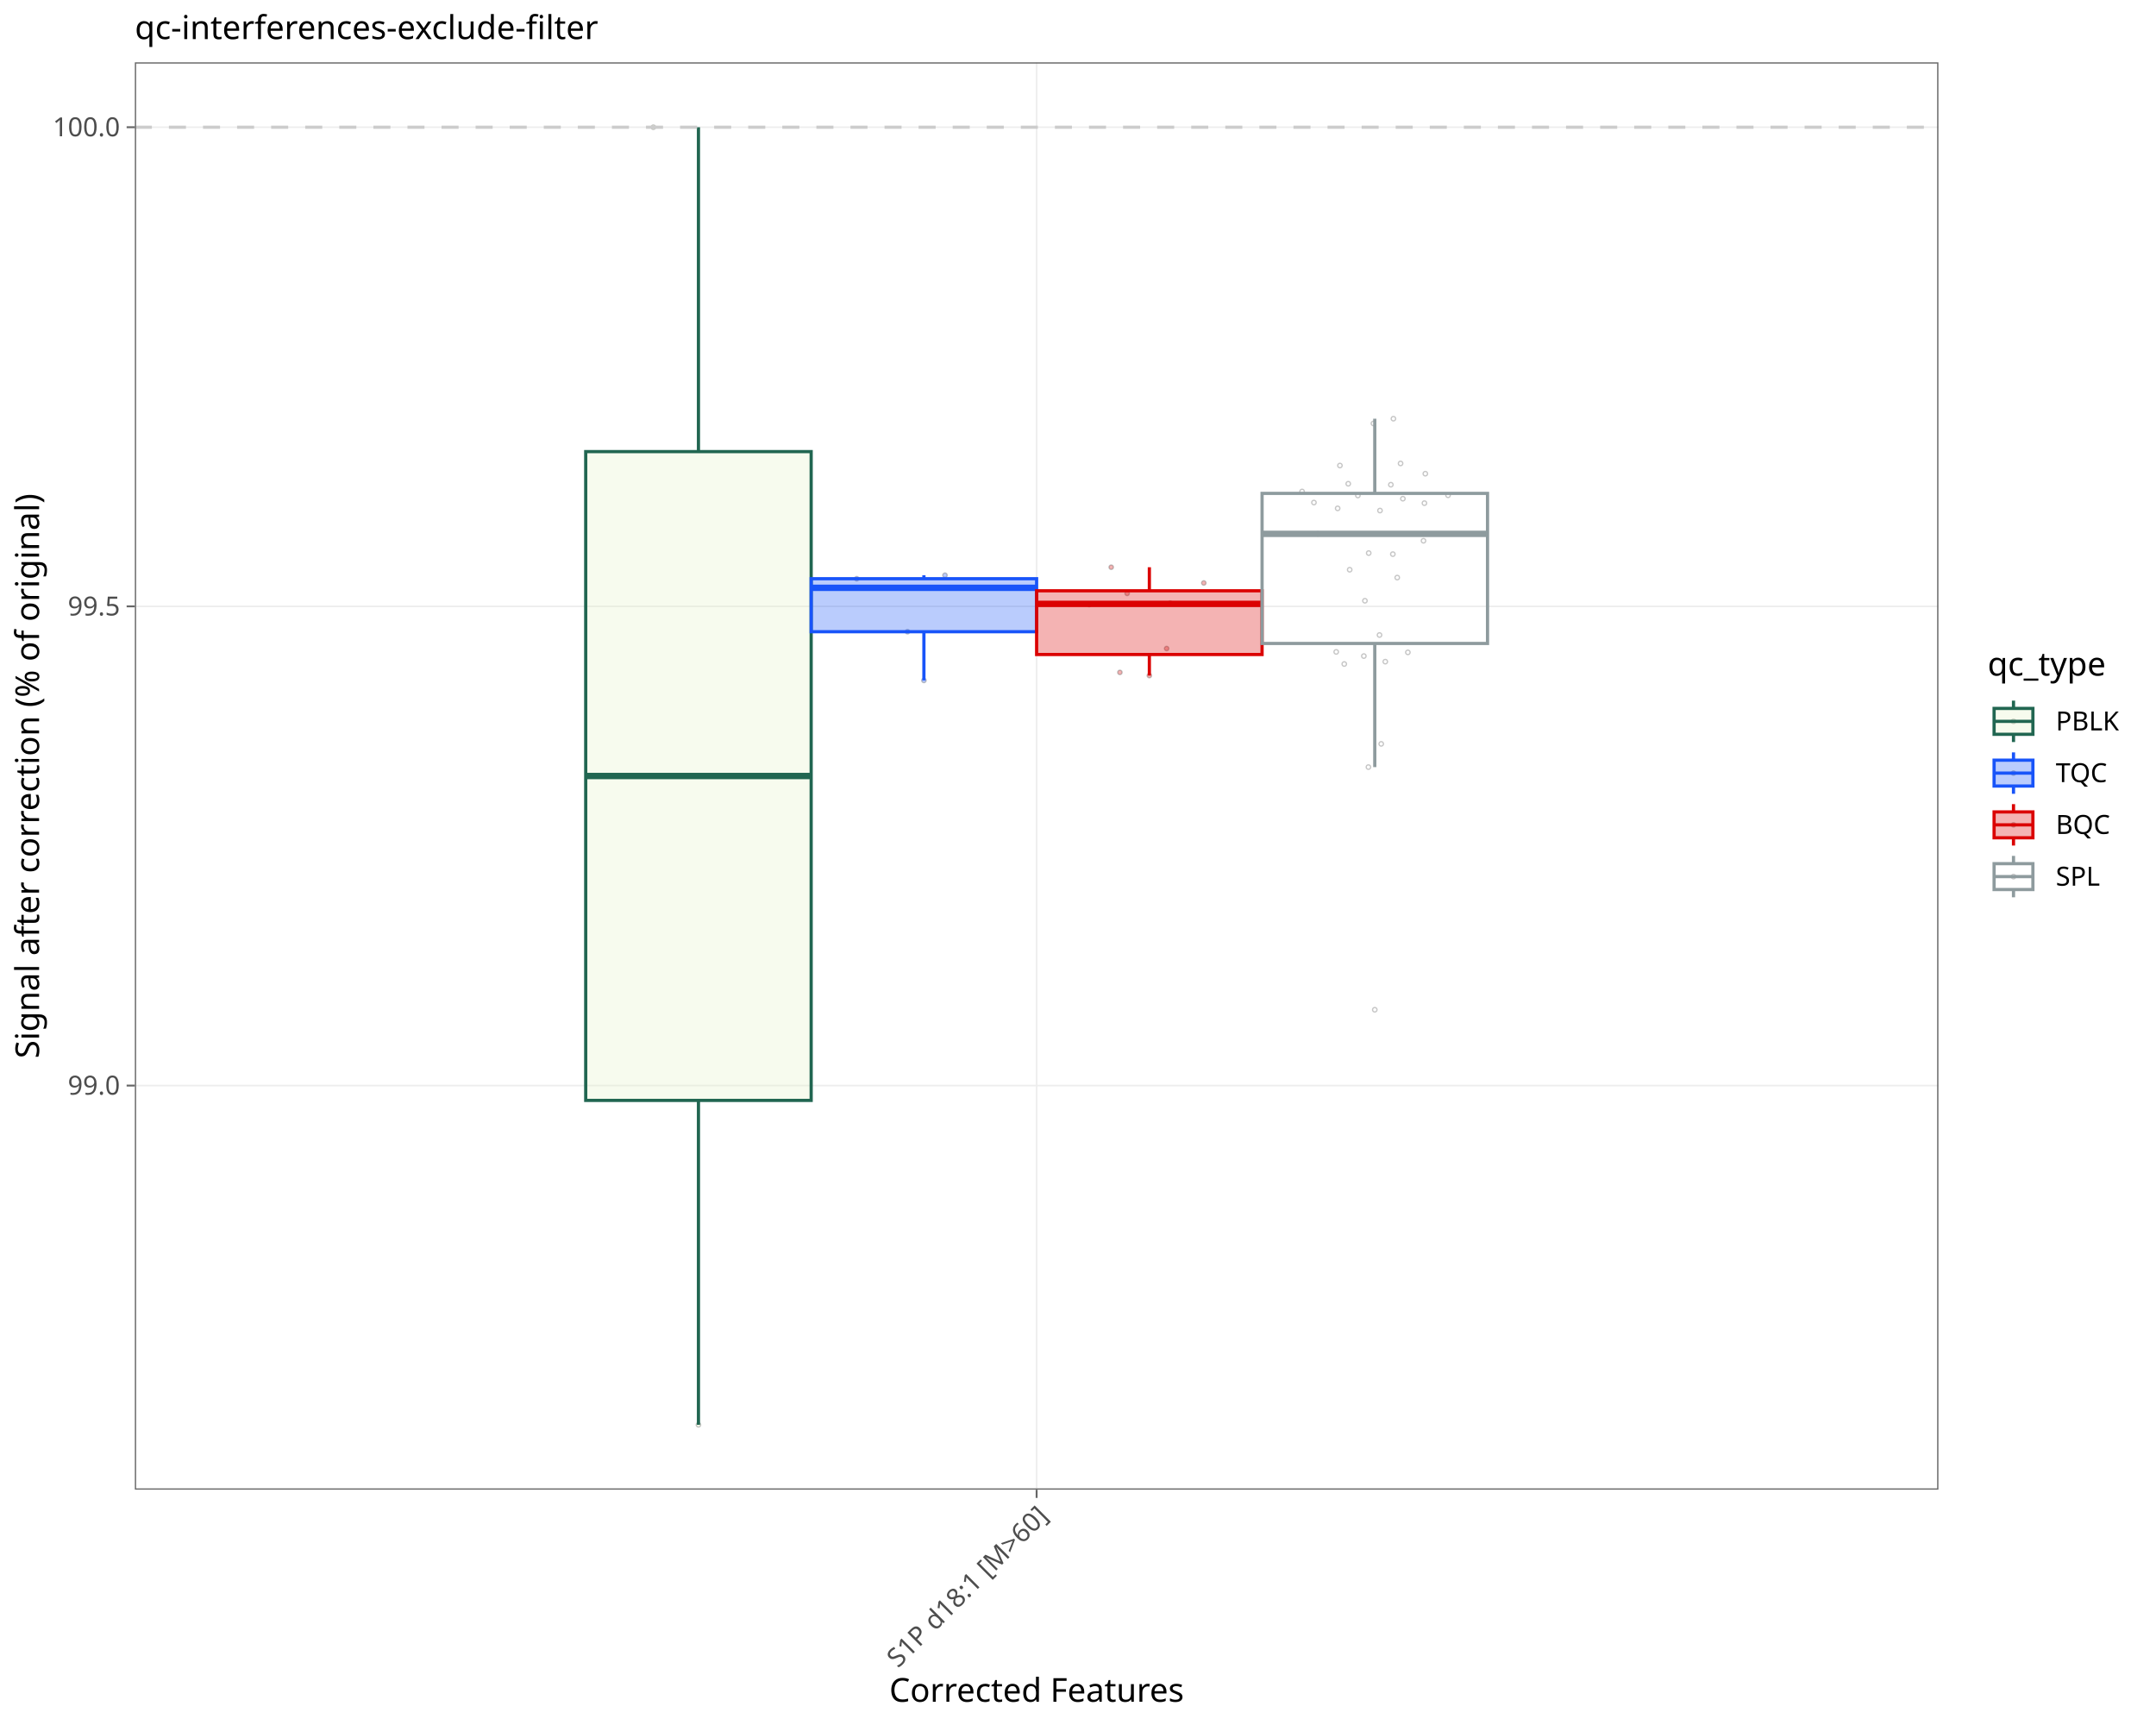
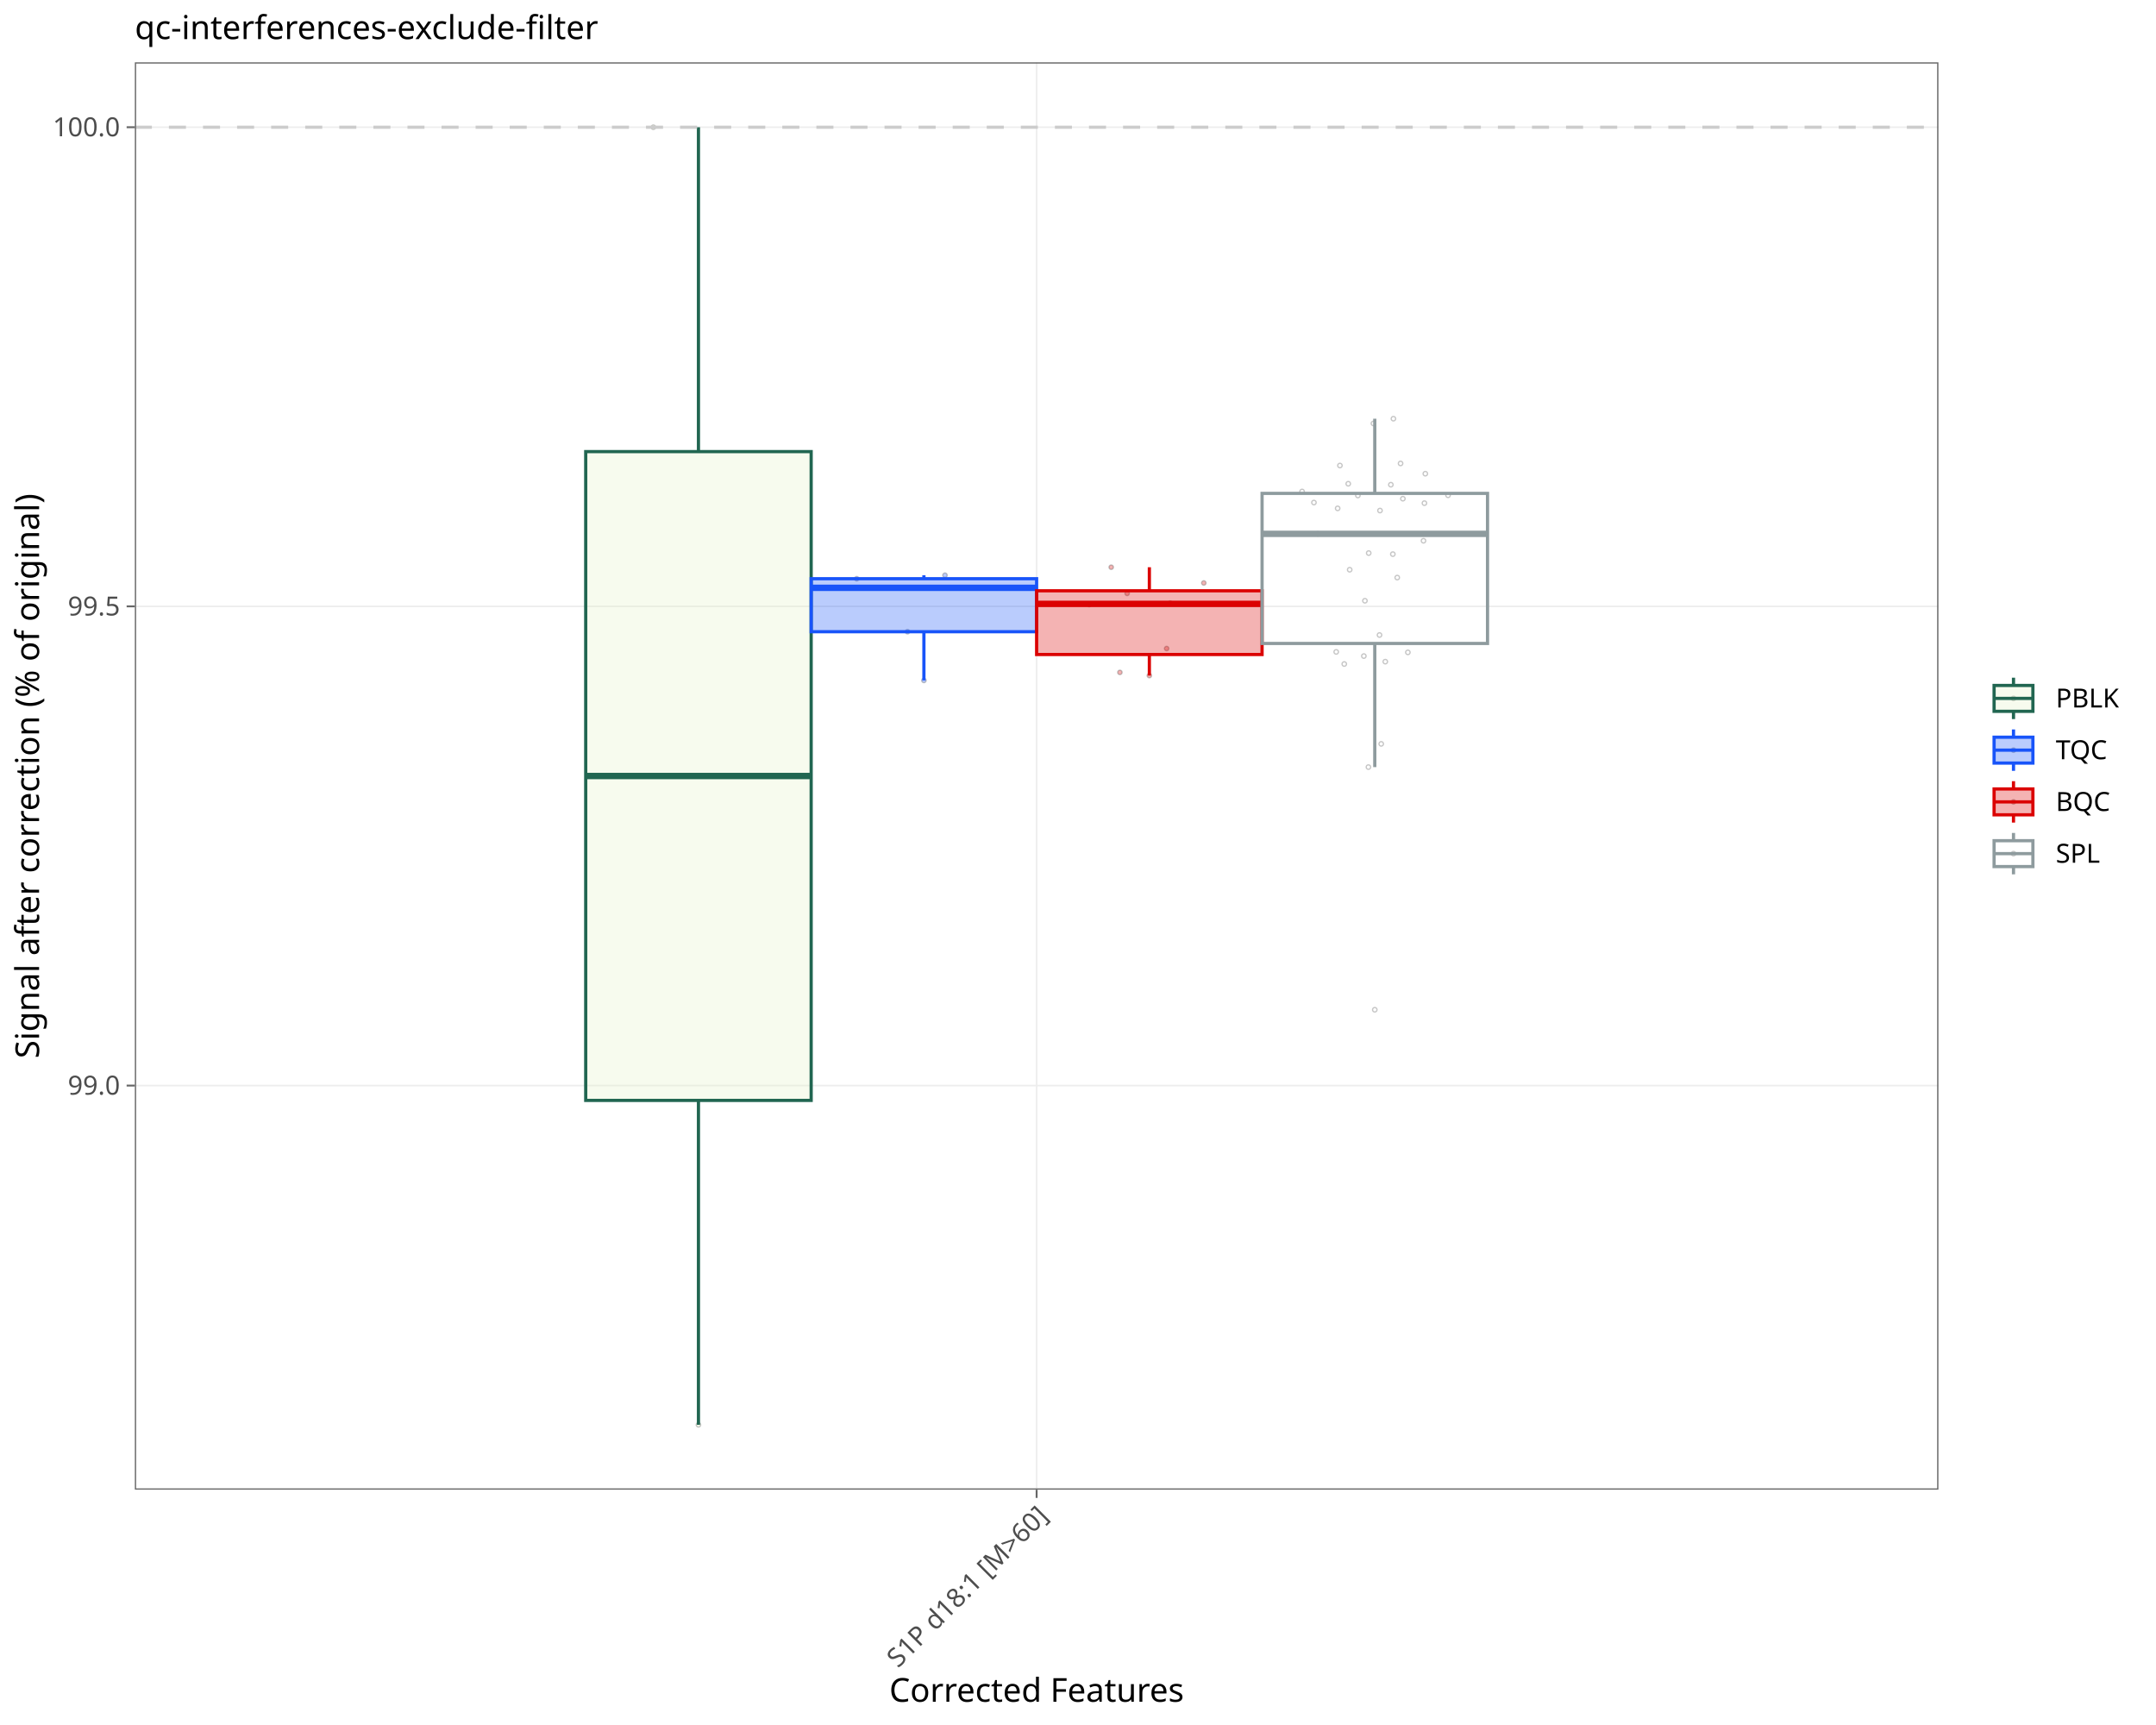
<svg xmlns="http://www.w3.org/2000/svg" class="svglite" data-engine-version="2.0" width="720.00pt" height="576.00pt" viewBox="0 0 720.00 576.00">
  <defs>
    <style type="text/css">
    .svglite line, .svglite polyline, .svglite polygon, .svglite path, .svglite rect, .svglite circle {
      fill: none;
      stroke: #000000;
      stroke-linecap: round;
      stroke-linejoin: round;
      stroke-miterlimit: 10.00;
    }
  </style>
  </defs>
  <rect width="100%" height="100%" style="stroke: none; fill: #FFFFFF;" />
  <defs>
    <clipPath id="cpMC4wMHw3MjAuMDB8MC4wMHw1NzYuMDA=">
      <rect x="0.00" y="0.00" width="720.00" height="576.00" />
    </clipPath>
  </defs>
  <g clip-path="url(#cpMC4wMHw3MjAuMDB8MC4wMHw1NzYuMDA=)">
    <rect x="0.00" y="0.00" width="720.00" height="576.00" style="stroke-width: 1.07; stroke: #FFFFFF; fill: #FFFFFF;" />
  </g>
  <defs>
    <clipPath id="cpNDUuMDN8NjQ3LjMzfDIwLjgxfDQ5Ny40Mw==">
      <rect x="45.03" y="20.81" width="602.31" height="476.61" />
    </clipPath>
  </defs>
  <g clip-path="url(#cpNDUuMDN8NjQ3LjMzfDIwLjgxfDQ5Ny40Mw==)">
    <rect x="45.03" y="20.81" width="602.31" height="476.61" style="stroke-width: 1.07; stroke: none; fill: #FFFFFF;" />
    <polyline points="45.03,362.48 647.33,362.48 " style="stroke-width: 0.53; stroke: #EDEDED; stroke-linecap: butt;" />
    <polyline points="45.03,202.48 647.33,202.48 " style="stroke-width: 0.53; stroke: #EDEDED; stroke-linecap: butt;" />
    <polyline points="45.03,42.48 647.33,42.48 " style="stroke-width: 0.53; stroke: #EDEDED; stroke-linecap: butt;" />
    <polyline points="346.18,497.43 346.18,20.81 " style="stroke-width: 0.53; stroke: #EDEDED; stroke-linecap: butt;" />
    <circle cx="233.25" cy="475.76" r="0.75" style="stroke-width: 0.43; stroke: #404040; stroke-opacity: 0.30; fill: #E4F2C4; fill-opacity: 0.30;" />
    <circle cx="218.19" cy="42.48" r="0.75" style="stroke-width: 0.43; stroke: #404040; stroke-opacity: 0.30; fill: #E4F2C4; fill-opacity: 0.30;" />
    <circle cx="303.06" cy="210.94" r="0.75" style="stroke-width: 0.43; stroke: #404040; stroke-opacity: 0.30; fill: #1854F9; fill-opacity: 0.30;" />
    <circle cx="286.10" cy="193.24" r="0.75" style="stroke-width: 0.43; stroke: #404040; stroke-opacity: 0.30; fill: #1854F9; fill-opacity: 0.30;" />
    <circle cx="321.64" cy="196.28" r="0.75" style="stroke-width: 0.43; stroke: #404040; stroke-opacity: 0.30; fill: #1854F9; fill-opacity: 0.30;" />
    <circle cx="315.58" cy="192.07" r="0.75" style="stroke-width: 0.43; stroke: #404040; stroke-opacity: 0.30; fill: #1854F9; fill-opacity: 0.30;" />
    <circle cx="308.54" cy="227.20" r="0.75" style="stroke-width: 0.43; stroke: #404040; stroke-opacity: 0.30; fill: #1854F9; fill-opacity: 0.30;" />
    <circle cx="363.77" cy="201.88" r="0.75" style="stroke-width: 0.43; stroke: #404040; stroke-opacity: 0.30; fill: #DB0202; fill-opacity: 0.30;" />
    <circle cx="376.41" cy="198.15" r="0.75" style="stroke-width: 0.43; stroke: #404040; stroke-opacity: 0.30; fill: #DB0202; fill-opacity: 0.30;" />
    <circle cx="402.01" cy="194.66" r="0.75" style="stroke-width: 0.43; stroke: #404040; stroke-opacity: 0.30; fill: #DB0202; fill-opacity: 0.30;" />
    <circle cx="389.60" cy="216.55" r="0.75" style="stroke-width: 0.43; stroke: #404040; stroke-opacity: 0.30; fill: #DB0202; fill-opacity: 0.30;" />
    <circle cx="371.09" cy="189.40" r="0.75" style="stroke-width: 0.43; stroke: #404040; stroke-opacity: 0.30; fill: #DB0202; fill-opacity: 0.30;" />
    <circle cx="390.79" cy="201.40" r="0.75" style="stroke-width: 0.43; stroke: #404040; stroke-opacity: 0.30; fill: #DB0202; fill-opacity: 0.30;" />
    <circle cx="373.99" cy="224.52" r="0.75" style="stroke-width: 0.43; stroke: #404040; stroke-opacity: 0.30; fill: #DB0202; fill-opacity: 0.30;" />
    <circle cx="383.83" cy="225.59" r="0.75" style="stroke-width: 0.43; stroke: #404040; stroke-opacity: 0.30; fill: #DB0202; fill-opacity: 0.30;" />
    <circle cx="470.16" cy="217.83" r="0.75" style="stroke-width: 0.43; stroke: #404040; stroke-opacity: 0.30;" />
    <circle cx="475.69" cy="168.01" r="0.75" style="stroke-width: 0.43; stroke: #404040; stroke-opacity: 0.30;" />
    <circle cx="446.23" cy="217.68" r="0.75" style="stroke-width: 0.43; stroke: #404040; stroke-opacity: 0.30;" />
    <circle cx="456.99" cy="256.14" r="0.75" style="stroke-width: 0.43; stroke: #404040; stroke-opacity: 0.30;" />
    <circle cx="465.34" cy="139.81" r="0.75" style="stroke-width: 0.43; stroke: #404040; stroke-opacity: 0.30;" />
    <circle cx="458.65" cy="141.40" r="0.75" style="stroke-width: 0.43; stroke: #404040; stroke-opacity: 0.30;" />
    <circle cx="460.69" cy="212.04" r="0.75" style="stroke-width: 0.43; stroke: #404040; stroke-opacity: 0.30;" />
    <circle cx="450.73" cy="190.24" r="0.75" style="stroke-width: 0.43; stroke: #404040; stroke-opacity: 0.30;" />
    <circle cx="464.48" cy="161.85" r="0.75" style="stroke-width: 0.43; stroke: #404040; stroke-opacity: 0.30;" />
    <circle cx="434.83" cy="164.11" r="0.75" style="stroke-width: 0.43; stroke: #404040; stroke-opacity: 0.30;" />
    <circle cx="459.11" cy="337.17" r="0.75" style="stroke-width: 0.43; stroke: #404040; stroke-opacity: 0.30;" />
    <circle cx="460.85" cy="170.48" r="0.75" style="stroke-width: 0.43; stroke: #404040; stroke-opacity: 0.30;" />
    <circle cx="450.25" cy="161.53" r="0.75" style="stroke-width: 0.43; stroke: #404040; stroke-opacity: 0.30;" />
    <circle cx="455.82" cy="200.60" r="0.75" style="stroke-width: 0.43; stroke: #404040; stroke-opacity: 0.30;" />
    <circle cx="448.92" cy="221.72" r="0.75" style="stroke-width: 0.43; stroke: #404040; stroke-opacity: 0.30;" />
    <circle cx="466.61" cy="192.86" r="0.75" style="stroke-width: 0.43; stroke: #404040; stroke-opacity: 0.30;" />
    <circle cx="462.62" cy="220.93" r="0.75" style="stroke-width: 0.43; stroke: #404040; stroke-opacity: 0.30;" />
    <circle cx="447.47" cy="155.45" r="0.75" style="stroke-width: 0.43; stroke: #404040; stroke-opacity: 0.30;" />
    <circle cx="483.58" cy="165.39" r="0.75" style="stroke-width: 0.43; stroke: #404040; stroke-opacity: 0.30;" />
    <circle cx="440.08" cy="178.26" r="0.75" style="stroke-width: 0.43; stroke: #404040; stroke-opacity: 0.30;" />
    <circle cx="457.08" cy="184.68" r="0.75" style="stroke-width: 0.43; stroke: #404040; stroke-opacity: 0.30;" />
    <circle cx="446.71" cy="169.75" r="0.75" style="stroke-width: 0.43; stroke: #404040; stroke-opacity: 0.30;" />
    <circle cx="475.38" cy="180.57" r="0.75" style="stroke-width: 0.43; stroke: #404040; stroke-opacity: 0.30;" />
    <circle cx="475.99" cy="158.17" r="0.75" style="stroke-width: 0.43; stroke: #404040; stroke-opacity: 0.30;" />
    <circle cx="461.26" cy="248.39" r="0.75" style="stroke-width: 0.43; stroke: #404040; stroke-opacity: 0.30;" />
    <circle cx="468.49" cy="166.52" r="0.75" style="stroke-width: 0.43; stroke: #404040; stroke-opacity: 0.30;" />
    <circle cx="465.14" cy="185.03" r="0.75" style="stroke-width: 0.43; stroke: #404040; stroke-opacity: 0.30;" />
    <circle cx="455.46" cy="219.07" r="0.75" style="stroke-width: 0.43; stroke: #404040; stroke-opacity: 0.30;" />
    <circle cx="453.47" cy="165.45" r="0.75" style="stroke-width: 0.43; stroke: #404040; stroke-opacity: 0.30;" />
    <circle cx="467.72" cy="154.75" r="0.75" style="stroke-width: 0.43; stroke: #404040; stroke-opacity: 0.30;" />
    <circle cx="438.79" cy="167.81" r="0.75" style="stroke-width: 0.43; stroke: #404040; stroke-opacity: 0.30;" />
    <line x1="233.25" y1="150.80" x2="233.25" y2="42.48" style="stroke-width: 1.07; stroke: #216651; stroke-linecap: butt;" />
    <line x1="233.25" y1="367.44" x2="233.25" y2="475.76" style="stroke-width: 1.07; stroke: #216651; stroke-linecap: butt;" />
    <polygon points="195.60,150.80 195.60,367.44 270.89,367.44 270.89,150.80 195.60,150.80 " style="stroke-width: 1.07; stroke: #216651; stroke-linecap: butt; stroke-linejoin: miter; fill: #E4F2C4; fill-opacity: 0.30;" />
    <line x1="195.60" y1="259.12" x2="270.89" y2="259.12" style="stroke-width: 2.13; stroke: #216651; stroke-linecap: butt; stroke-linejoin: miter;" />
    <line x1="308.54" y1="193.24" x2="308.54" y2="192.07" style="stroke-width: 1.07; stroke: #1854F9; stroke-linecap: butt;" />
    <line x1="308.54" y1="210.94" x2="308.54" y2="227.20" style="stroke-width: 1.07; stroke: #1854F9; stroke-linecap: butt;" />
    <polygon points="270.89,193.24 270.89,210.94 346.18,210.94 346.18,193.24 270.89,193.24 " style="stroke-width: 1.07; stroke: #1854F9; stroke-linecap: butt; stroke-linejoin: miter; fill: #1854F9; fill-opacity: 0.30;" />
    <line x1="270.89" y1="196.28" x2="346.18" y2="196.28" style="stroke-width: 2.13; stroke: #1854F9; stroke-linecap: butt; stroke-linejoin: miter;" />
    <line x1="383.83" y1="197.27" x2="383.83" y2="189.40" style="stroke-width: 1.07; stroke: #DB0202; stroke-linecap: butt;" />
    <line x1="383.83" y1="218.55" x2="383.83" y2="225.59" style="stroke-width: 1.07; stroke: #DB0202; stroke-linecap: butt;" />
    <polygon points="346.18,197.27 346.18,218.55 421.47,218.55 421.47,197.27 346.18,197.27 " style="stroke-width: 1.07; stroke: #DB0202; stroke-linecap: butt; stroke-linejoin: miter; fill: #DB0202; fill-opacity: 0.30;" />
    <line x1="346.18" y1="201.64" x2="421.47" y2="201.64" style="stroke-width: 2.13; stroke: #DB0202; stroke-linecap: butt; stroke-linejoin: miter;" />
    <line x1="459.11" y1="164.75" x2="459.11" y2="139.81" style="stroke-width: 1.07; stroke: #8E9B9E; stroke-linecap: butt;" />
    <line x1="459.11" y1="214.86" x2="459.11" y2="256.14" style="stroke-width: 1.07; stroke: #8E9B9E; stroke-linecap: butt;" />
    <polygon points="421.47,164.75 421.47,214.86 496.76,214.86 496.76,164.75 421.47,164.75 " style="stroke-width: 1.07; stroke: #8E9B9E; stroke-linecap: butt; stroke-linejoin: miter; fill: none;" />
    <line x1="421.47" y1="178.26" x2="496.76" y2="178.26" style="stroke-width: 2.13; stroke: #8E9B9E; stroke-linecap: butt; stroke-linejoin: miter;" />
    <line x1="45.03" y1="42.48" x2="647.33" y2="42.48" style="stroke-width: 1.07; stroke: #CCCCCC; stroke-dasharray: 5.69,5.69; stroke-linecap: butt;" />
    <rect x="45.03" y="20.81" width="602.31" height="476.61" style="stroke-width: 0.85; stroke: #666666;" />
  </g>
  <g clip-path="url(#cpMC4wMHw3MjAuMDB8MC4wMHw1NzYuMDA=)">
    <text x="40.10" y="365.51" text-anchor="end" style="font-size: 8.80px; fill: #4D4D4D; font-family: sans;" textLength="17.13px" lengthAdjust="spacingAndGlyphs">99.0</text>
    <text x="40.10" y="205.51" text-anchor="end" style="font-size: 8.80px; fill: #4D4D4D; font-family: sans;" textLength="17.13px" lengthAdjust="spacingAndGlyphs">99.5</text>
    <text x="40.10" y="45.51" text-anchor="end" style="font-size: 8.80px; fill: #4D4D4D; font-family: sans;" textLength="22.02px" lengthAdjust="spacingAndGlyphs">100.0</text>
    <polyline points="42.29,362.48 45.03,362.48 " style="stroke-width: 0.64; stroke: #666666; stroke-linecap: butt;" />
    <polyline points="42.29,202.48 45.03,202.48 " style="stroke-width: 0.64; stroke: #666666; stroke-linecap: butt;" />
    <polyline points="42.29,42.48 45.03,42.48 " style="stroke-width: 0.64; stroke: #666666; stroke-linecap: butt;" />
    <polyline points="346.18,500.17 346.18,497.43 " style="stroke-width: 0.64; stroke: #666666; stroke-linecap: butt;" />
    <text transform="translate(350.46,506.64) rotate(-45)" text-anchor="end" style="font-size: 8.80px; fill: #4D4D4D; font-family: sans;" textLength="70.70px" lengthAdjust="spacingAndGlyphs">S1P d18:1 [M&gt;60]</text>
    <text x="346.18" y="568.24" text-anchor="middle" style="font-size: 11.00px; font-family: sans;" textLength="94.78px" lengthAdjust="spacingAndGlyphs">Corrected Features</text>
    <text transform="translate(13.05,259.12) rotate(-90)" text-anchor="middle" style="font-size: 11.00px; font-family: sans;" textLength="177.92px" lengthAdjust="spacingAndGlyphs">Signal after correction (% of original)</text>
-     <rect x="658.29" y="211.41" width="56.23" height="95.41" style="stroke-width: 1.07; stroke: none; fill: #FFFFFF;" />
-     <text x="663.77" y="225.60" style="font-size: 11.00px; font-family: sans;" textLength="38.54px" lengthAdjust="spacingAndGlyphs">qc_type</text>
-     <rect x="663.77" y="232.23" width="17.28" height="17.28" style="stroke-width: 1.07; stroke: none; fill: #FFFFFF;" />
-     <circle cx="672.41" cy="240.87" r="0.75" style="stroke-width: 0.43; stroke: #404040; stroke-opacity: 0.30; fill: #E4F2C4; fill-opacity: 0.30;" />
-     <polyline points="672.41,247.78 672.41,245.19 " style="stroke-width: 1.07; stroke: #216651; stroke-linecap: butt; stroke-linejoin: miter;" />
-     <polyline points="672.41,236.55 672.41,233.95 " style="stroke-width: 1.07; stroke: #216651; stroke-linecap: butt; stroke-linejoin: miter;" />
-     <rect x="665.93" y="236.55" width="12.96" height="8.64" style="stroke-width: 1.07; stroke: #216651; stroke-linecap: butt; stroke-linejoin: miter; fill: #E4F2C4; fill-opacity: 0.30;" />
-     <polyline points="665.93,240.87 678.89,240.87 " style="stroke-width: 1.07; stroke: #216651; stroke-linecap: butt; stroke-linejoin: miter;" />
-     <polyline points="672.41,247.78 672.41,247.78 " style="stroke-width: 1.07; stroke: #216651; stroke-linecap: butt; stroke-linejoin: miter;" />
-     <polyline points="672.41,233.95 672.41,233.95 " style="stroke-width: 1.07; stroke: #216651; stroke-linecap: butt; stroke-linejoin: miter;" />
-     <rect x="663.77" y="249.51" width="17.28" height="17.28" style="stroke-width: 1.07; stroke: none; fill: #FFFFFF;" />
-     <circle cx="672.41" cy="258.15" r="0.75" style="stroke-width: 0.43; stroke: #404040; stroke-opacity: 0.30; fill: #1854F9; fill-opacity: 0.30;" />
-     <polyline points="672.41,265.06 672.41,262.47 " style="stroke-width: 1.07; stroke: #1854F9; stroke-linecap: butt; stroke-linejoin: miter;" />
-     <polyline points="672.41,253.83 672.41,251.23 " style="stroke-width: 1.07; stroke: #1854F9; stroke-linecap: butt; stroke-linejoin: miter;" />
-     <rect x="665.93" y="253.83" width="12.96" height="8.64" style="stroke-width: 1.07; stroke: #1854F9; stroke-linecap: butt; stroke-linejoin: miter; fill: #1854F9; fill-opacity: 0.30;" />
-     <polyline points="665.93,258.15 678.89,258.15 " style="stroke-width: 1.07; stroke: #1854F9; stroke-linecap: butt; stroke-linejoin: miter;" />
-     <polyline points="672.41,265.06 672.41,265.06 " style="stroke-width: 1.07; stroke: #1854F9; stroke-linecap: butt; stroke-linejoin: miter;" />
-     <polyline points="672.41,251.23 672.41,251.23 " style="stroke-width: 1.07; stroke: #1854F9; stroke-linecap: butt; stroke-linejoin: miter;" />
-     <rect x="663.77" y="266.79" width="17.28" height="17.28" style="stroke-width: 1.07; stroke: none; fill: #FFFFFF;" />
-     <circle cx="672.41" cy="275.43" r="0.75" style="stroke-width: 0.43; stroke: #404040; stroke-opacity: 0.30; fill: #DB0202; fill-opacity: 0.30;" />
-     <polyline points="672.41,282.34 672.41,279.75 " style="stroke-width: 1.07; stroke: #DB0202; stroke-linecap: butt; stroke-linejoin: miter;" />
-     <polyline points="672.41,271.11 672.41,268.51 " style="stroke-width: 1.07; stroke: #DB0202; stroke-linecap: butt; stroke-linejoin: miter;" />
-     <rect x="665.93" y="271.11" width="12.96" height="8.64" style="stroke-width: 1.07; stroke: #DB0202; stroke-linecap: butt; stroke-linejoin: miter; fill: #DB0202; fill-opacity: 0.30;" />
-     <polyline points="665.93,275.43 678.89,275.43 " style="stroke-width: 1.07; stroke: #DB0202; stroke-linecap: butt; stroke-linejoin: miter;" />
-     <polyline points="672.41,282.34 672.41,282.34 " style="stroke-width: 1.07; stroke: #DB0202; stroke-linecap: butt; stroke-linejoin: miter;" />
-     <polyline points="672.41,268.51 672.41,268.51 " style="stroke-width: 1.07; stroke: #DB0202; stroke-linecap: butt; stroke-linejoin: miter;" />
-     <rect x="663.77" y="284.07" width="17.28" height="17.28" style="stroke-width: 1.07; stroke: none; fill: #FFFFFF;" />
-     <circle cx="672.41" cy="292.71" r="0.75" style="stroke-width: 0.43; stroke: #404040; stroke-opacity: 0.30;" />
-     <polyline points="672.41,299.62 672.41,297.03 " style="stroke-width: 1.07; stroke: #8E9B9E; stroke-linecap: butt; stroke-linejoin: miter;" />
-     <polyline points="672.41,288.39 672.41,285.79 " style="stroke-width: 1.07; stroke: #8E9B9E; stroke-linecap: butt; stroke-linejoin: miter;" />
-     <rect x="665.93" y="288.39" width="12.96" height="8.64" style="stroke-width: 1.07; stroke: #8E9B9E; stroke-linecap: butt; stroke-linejoin: miter;" />
-     <polyline points="665.93,292.71 678.89,292.71 " style="stroke-width: 1.07; stroke: #8E9B9E; stroke-linecap: butt; stroke-linejoin: miter;" />
-     <polyline points="672.41,299.62 672.41,299.62 " style="stroke-width: 1.07; stroke: #8E9B9E; stroke-linecap: butt; stroke-linejoin: miter;" />
-     <polyline points="672.41,285.79 672.41,285.79 " style="stroke-width: 1.07; stroke: #8E9B9E; stroke-linecap: butt; stroke-linejoin: miter;" />
-     <text x="686.53" y="243.89" style="font-size: 8.80px; font-family: sans;" textLength="22.51px" lengthAdjust="spacingAndGlyphs">PBLK</text>
-     <text x="686.53" y="261.17" style="font-size: 8.80px; font-family: sans;" textLength="18.58px" lengthAdjust="spacingAndGlyphs">TQC</text>
-     <text x="686.53" y="278.45" style="font-size: 8.80px; font-family: sans;" textLength="19.08px" lengthAdjust="spacingAndGlyphs">BQC</text>
-     <text x="686.53" y="295.73" style="font-size: 8.80px; font-family: sans;" textLength="16.64px" lengthAdjust="spacingAndGlyphs">SPL</text>
+     <rect x="658.29" y="219.08" width="56.23" height="80.08" style="stroke-width: 1.07; stroke: none; fill: #FFFFFF;" />
+     <rect x="663.77" y="224.56" width="17.28" height="17.28" style="stroke-width: 1.07; stroke: none; fill: #FFFFFF;" />
+     <circle cx="672.41" cy="233.20" r="0.75" style="stroke-width: 0.43; stroke: #404040; stroke-opacity: 0.30; fill: #E4F2C4; fill-opacity: 0.30;" />
+     <polyline points="672.41,240.11 672.41,237.52 " style="stroke-width: 1.07; stroke: #216651; stroke-linecap: butt; stroke-linejoin: miter;" />
+     <polyline points="672.41,228.88 672.41,226.29 " style="stroke-width: 1.07; stroke: #216651; stroke-linecap: butt; stroke-linejoin: miter;" />
+     <rect x="665.93" y="228.88" width="12.96" height="8.64" style="stroke-width: 1.07; stroke: #216651; stroke-linecap: butt; stroke-linejoin: miter; fill: #E4F2C4; fill-opacity: 0.30;" />
+     <polyline points="665.93,233.20 678.89,233.20 " style="stroke-width: 1.07; stroke: #216651; stroke-linecap: butt; stroke-linejoin: miter;" />
+     <polyline points="672.41,240.11 672.41,240.11 " style="stroke-width: 1.07; stroke: #216651; stroke-linecap: butt; stroke-linejoin: miter;" />
+     <polyline points="672.41,226.29 672.41,226.29 " style="stroke-width: 1.07; stroke: #216651; stroke-linecap: butt; stroke-linejoin: miter;" />
+     <rect x="663.77" y="241.84" width="17.28" height="17.28" style="stroke-width: 1.07; stroke: none; fill: #FFFFFF;" />
+     <circle cx="672.41" cy="250.48" r="0.75" style="stroke-width: 0.43; stroke: #404040; stroke-opacity: 0.30; fill: #1854F9; fill-opacity: 0.30;" />
+     <polyline points="672.41,257.39 672.41,254.80 " style="stroke-width: 1.07; stroke: #1854F9; stroke-linecap: butt; stroke-linejoin: miter;" />
+     <polyline points="672.41,246.16 672.41,243.57 " style="stroke-width: 1.07; stroke: #1854F9; stroke-linecap: butt; stroke-linejoin: miter;" />
+     <rect x="665.93" y="246.16" width="12.96" height="8.64" style="stroke-width: 1.07; stroke: #1854F9; stroke-linecap: butt; stroke-linejoin: miter; fill: #1854F9; fill-opacity: 0.30;" />
+     <polyline points="665.93,250.48 678.89,250.48 " style="stroke-width: 1.07; stroke: #1854F9; stroke-linecap: butt; stroke-linejoin: miter;" />
+     <polyline points="672.41,257.39 672.41,257.39 " style="stroke-width: 1.07; stroke: #1854F9; stroke-linecap: butt; stroke-linejoin: miter;" />
+     <polyline points="672.41,243.57 672.41,243.57 " style="stroke-width: 1.07; stroke: #1854F9; stroke-linecap: butt; stroke-linejoin: miter;" />
+     <rect x="663.77" y="259.12" width="17.28" height="17.28" style="stroke-width: 1.07; stroke: none; fill: #FFFFFF;" />
+     <circle cx="672.41" cy="267.76" r="0.75" style="stroke-width: 0.43; stroke: #404040; stroke-opacity: 0.30; fill: #DB0202; fill-opacity: 0.30;" />
+     <polyline points="672.41,274.67 672.41,272.08 " style="stroke-width: 1.07; stroke: #DB0202; stroke-linecap: butt; stroke-linejoin: miter;" />
+     <polyline points="672.41,263.44 672.41,260.85 " style="stroke-width: 1.07; stroke: #DB0202; stroke-linecap: butt; stroke-linejoin: miter;" />
+     <rect x="665.93" y="263.44" width="12.96" height="8.64" style="stroke-width: 1.07; stroke: #DB0202; stroke-linecap: butt; stroke-linejoin: miter; fill: #DB0202; fill-opacity: 0.30;" />
+     <polyline points="665.93,267.76 678.89,267.76 " style="stroke-width: 1.07; stroke: #DB0202; stroke-linecap: butt; stroke-linejoin: miter;" />
+     <polyline points="672.41,274.67 672.41,274.67 " style="stroke-width: 1.07; stroke: #DB0202; stroke-linecap: butt; stroke-linejoin: miter;" />
+     <polyline points="672.41,260.85 672.41,260.85 " style="stroke-width: 1.07; stroke: #DB0202; stroke-linecap: butt; stroke-linejoin: miter;" />
+     <rect x="663.77" y="276.40" width="17.28" height="17.28" style="stroke-width: 1.07; stroke: none; fill: #FFFFFF;" />
+     <circle cx="672.41" cy="285.04" r="0.75" style="stroke-width: 0.43; stroke: #404040; stroke-opacity: 0.30;" />
+     <polyline points="672.41,291.95 672.41,289.36 " style="stroke-width: 1.07; stroke: #8E9B9E; stroke-linecap: butt; stroke-linejoin: miter;" />
+     <polyline points="672.41,280.72 672.41,278.13 " style="stroke-width: 1.07; stroke: #8E9B9E; stroke-linecap: butt; stroke-linejoin: miter;" />
+     <rect x="665.93" y="280.72" width="12.96" height="8.64" style="stroke-width: 1.07; stroke: #8E9B9E; stroke-linecap: butt; stroke-linejoin: miter;" />
+     <polyline points="665.93,285.04 678.89,285.04 " style="stroke-width: 1.07; stroke: #8E9B9E; stroke-linecap: butt; stroke-linejoin: miter;" />
+     <polyline points="672.41,291.95 672.41,291.95 " style="stroke-width: 1.07; stroke: #8E9B9E; stroke-linecap: butt; stroke-linejoin: miter;" />
+     <polyline points="672.41,278.13 672.41,278.13 " style="stroke-width: 1.07; stroke: #8E9B9E; stroke-linecap: butt; stroke-linejoin: miter;" />
+     <text x="686.53" y="236.23" style="font-size: 8.80px; font-family: sans;" textLength="22.51px" lengthAdjust="spacingAndGlyphs">PBLK</text>
+     <text x="686.53" y="253.51" style="font-size: 8.80px; font-family: sans;" textLength="18.58px" lengthAdjust="spacingAndGlyphs">TQC</text>
+     <text x="686.53" y="270.79" style="font-size: 8.80px; font-family: sans;" textLength="19.08px" lengthAdjust="spacingAndGlyphs">BQC</text>
+     <text x="686.53" y="288.07" style="font-size: 8.80px; font-family: sans;" textLength="16.64px" lengthAdjust="spacingAndGlyphs">SPL</text>
    <text x="45.03" y="13.05" style="font-size: 11.00px; font-family: sans;" textLength="144.91px" lengthAdjust="spacingAndGlyphs">qc-interferences-exclude-filter</text>
  </g>
</svg>
